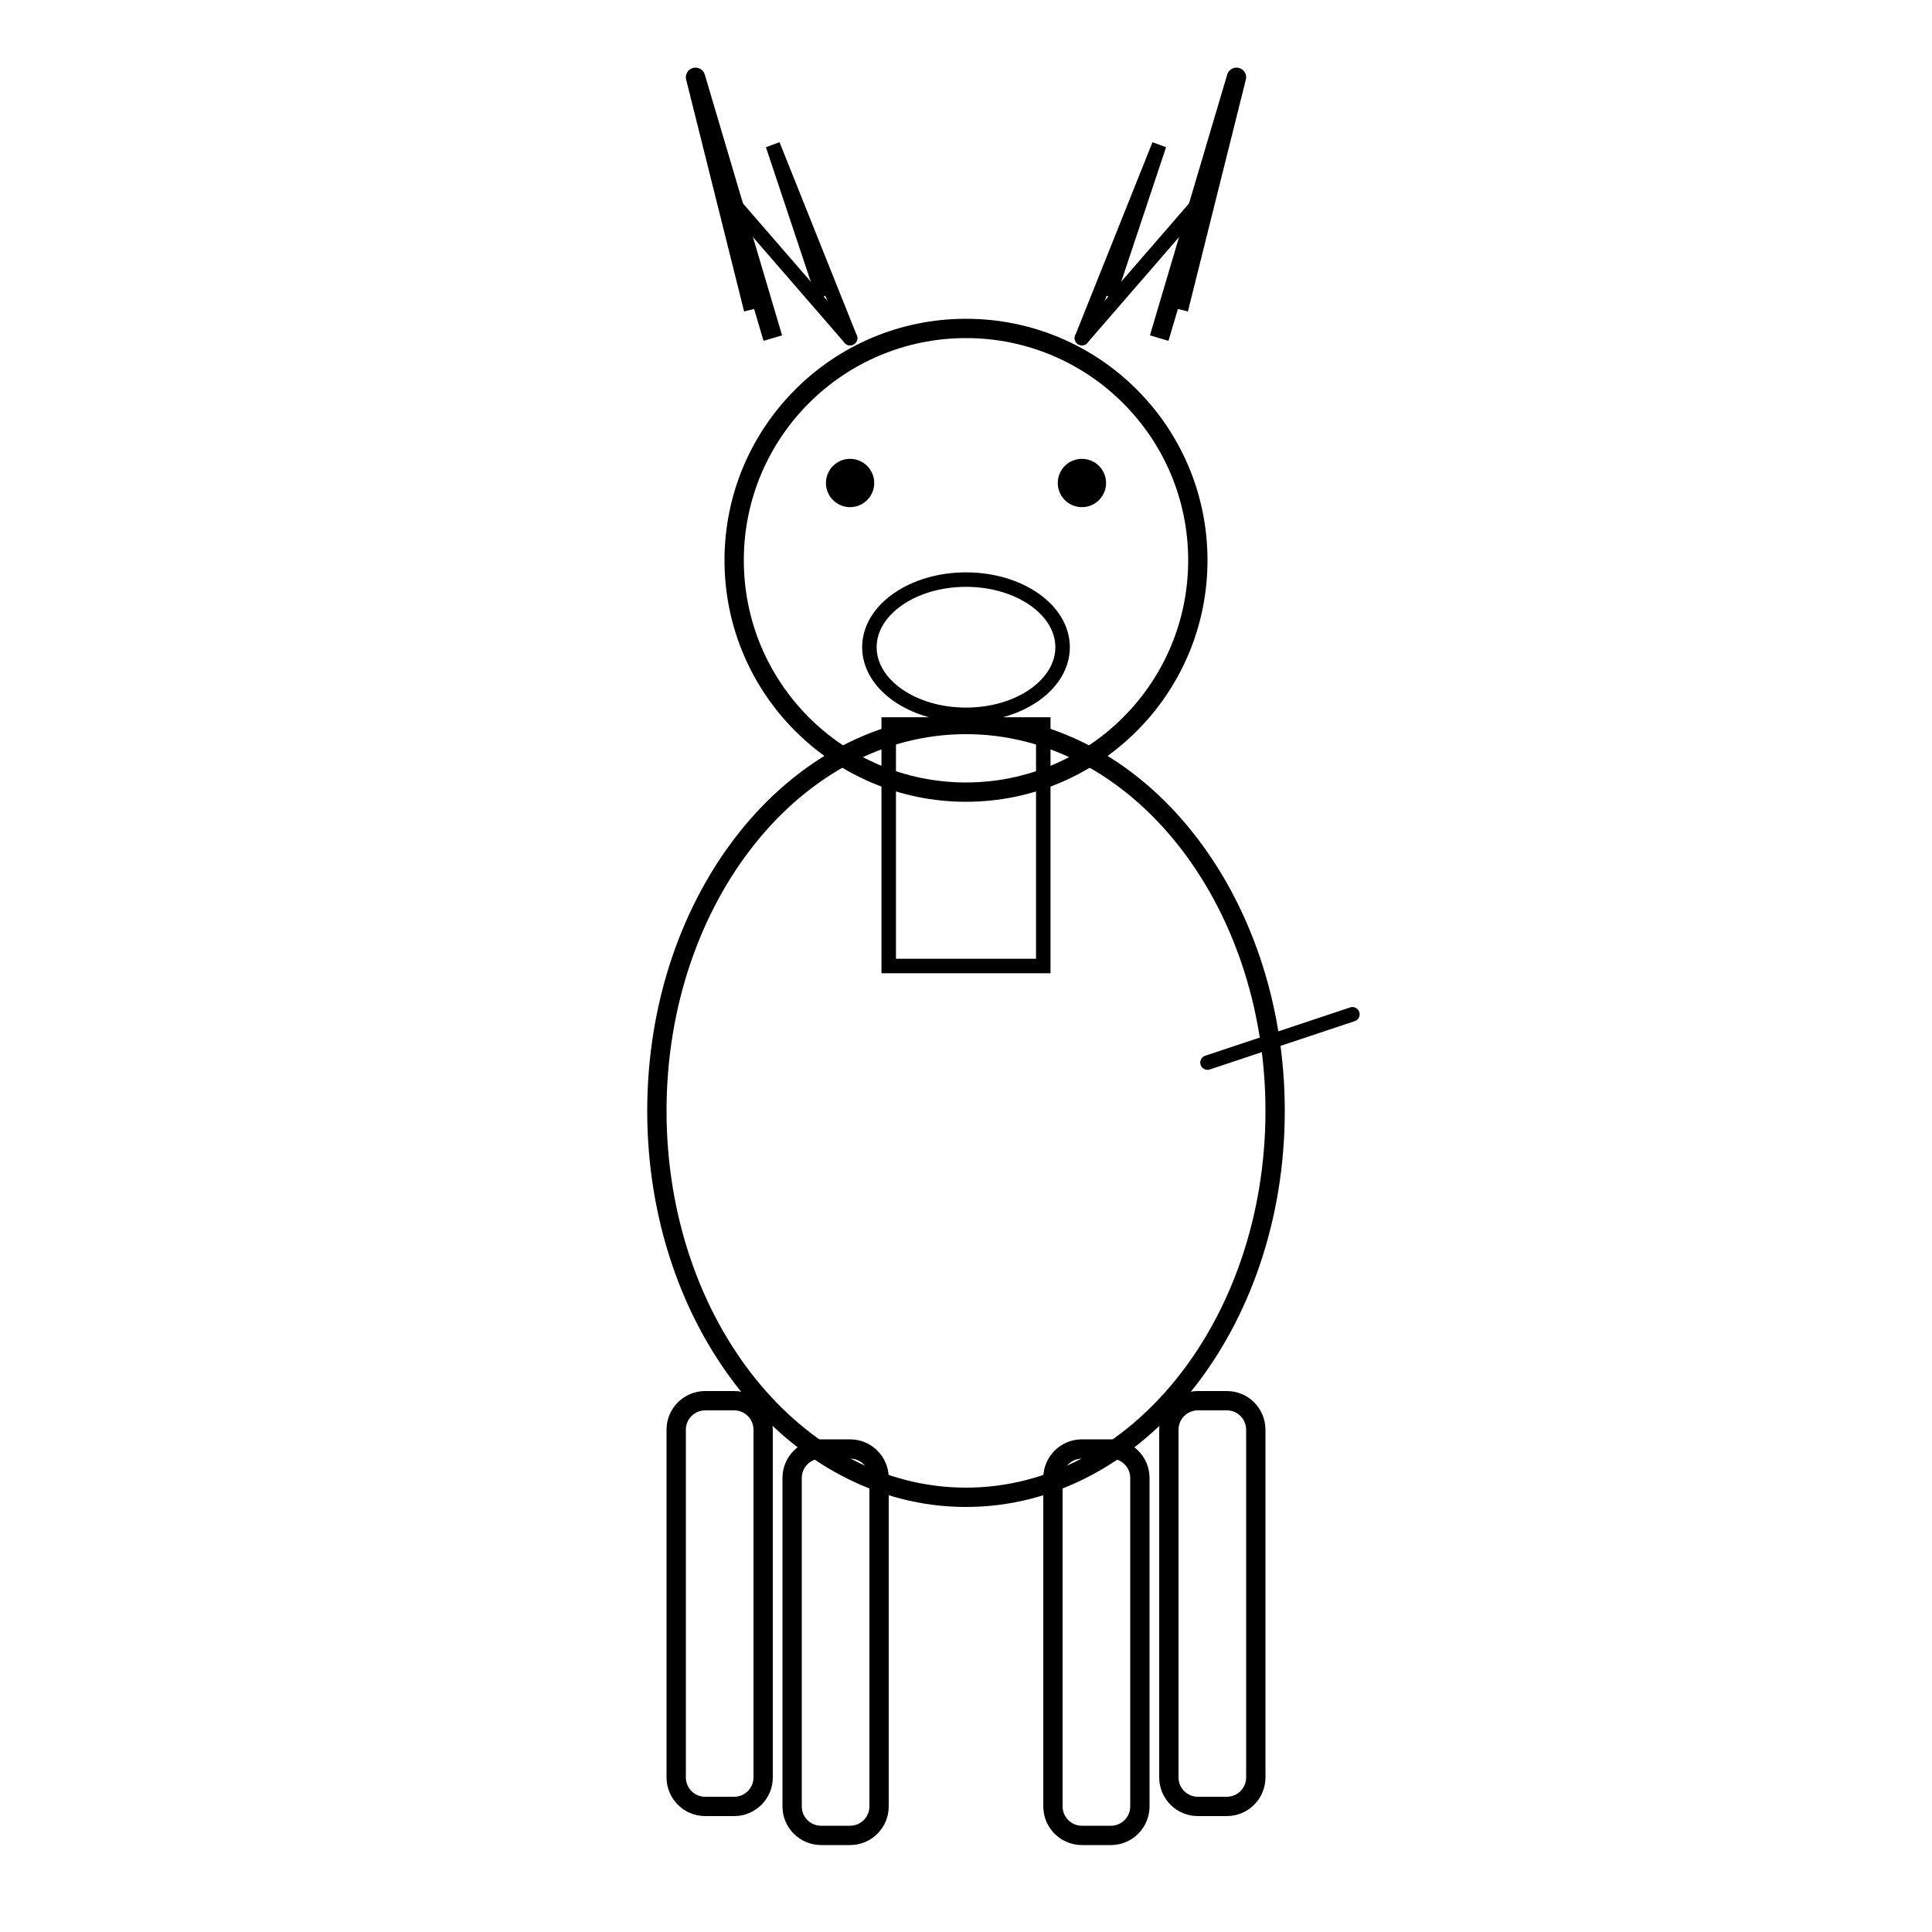
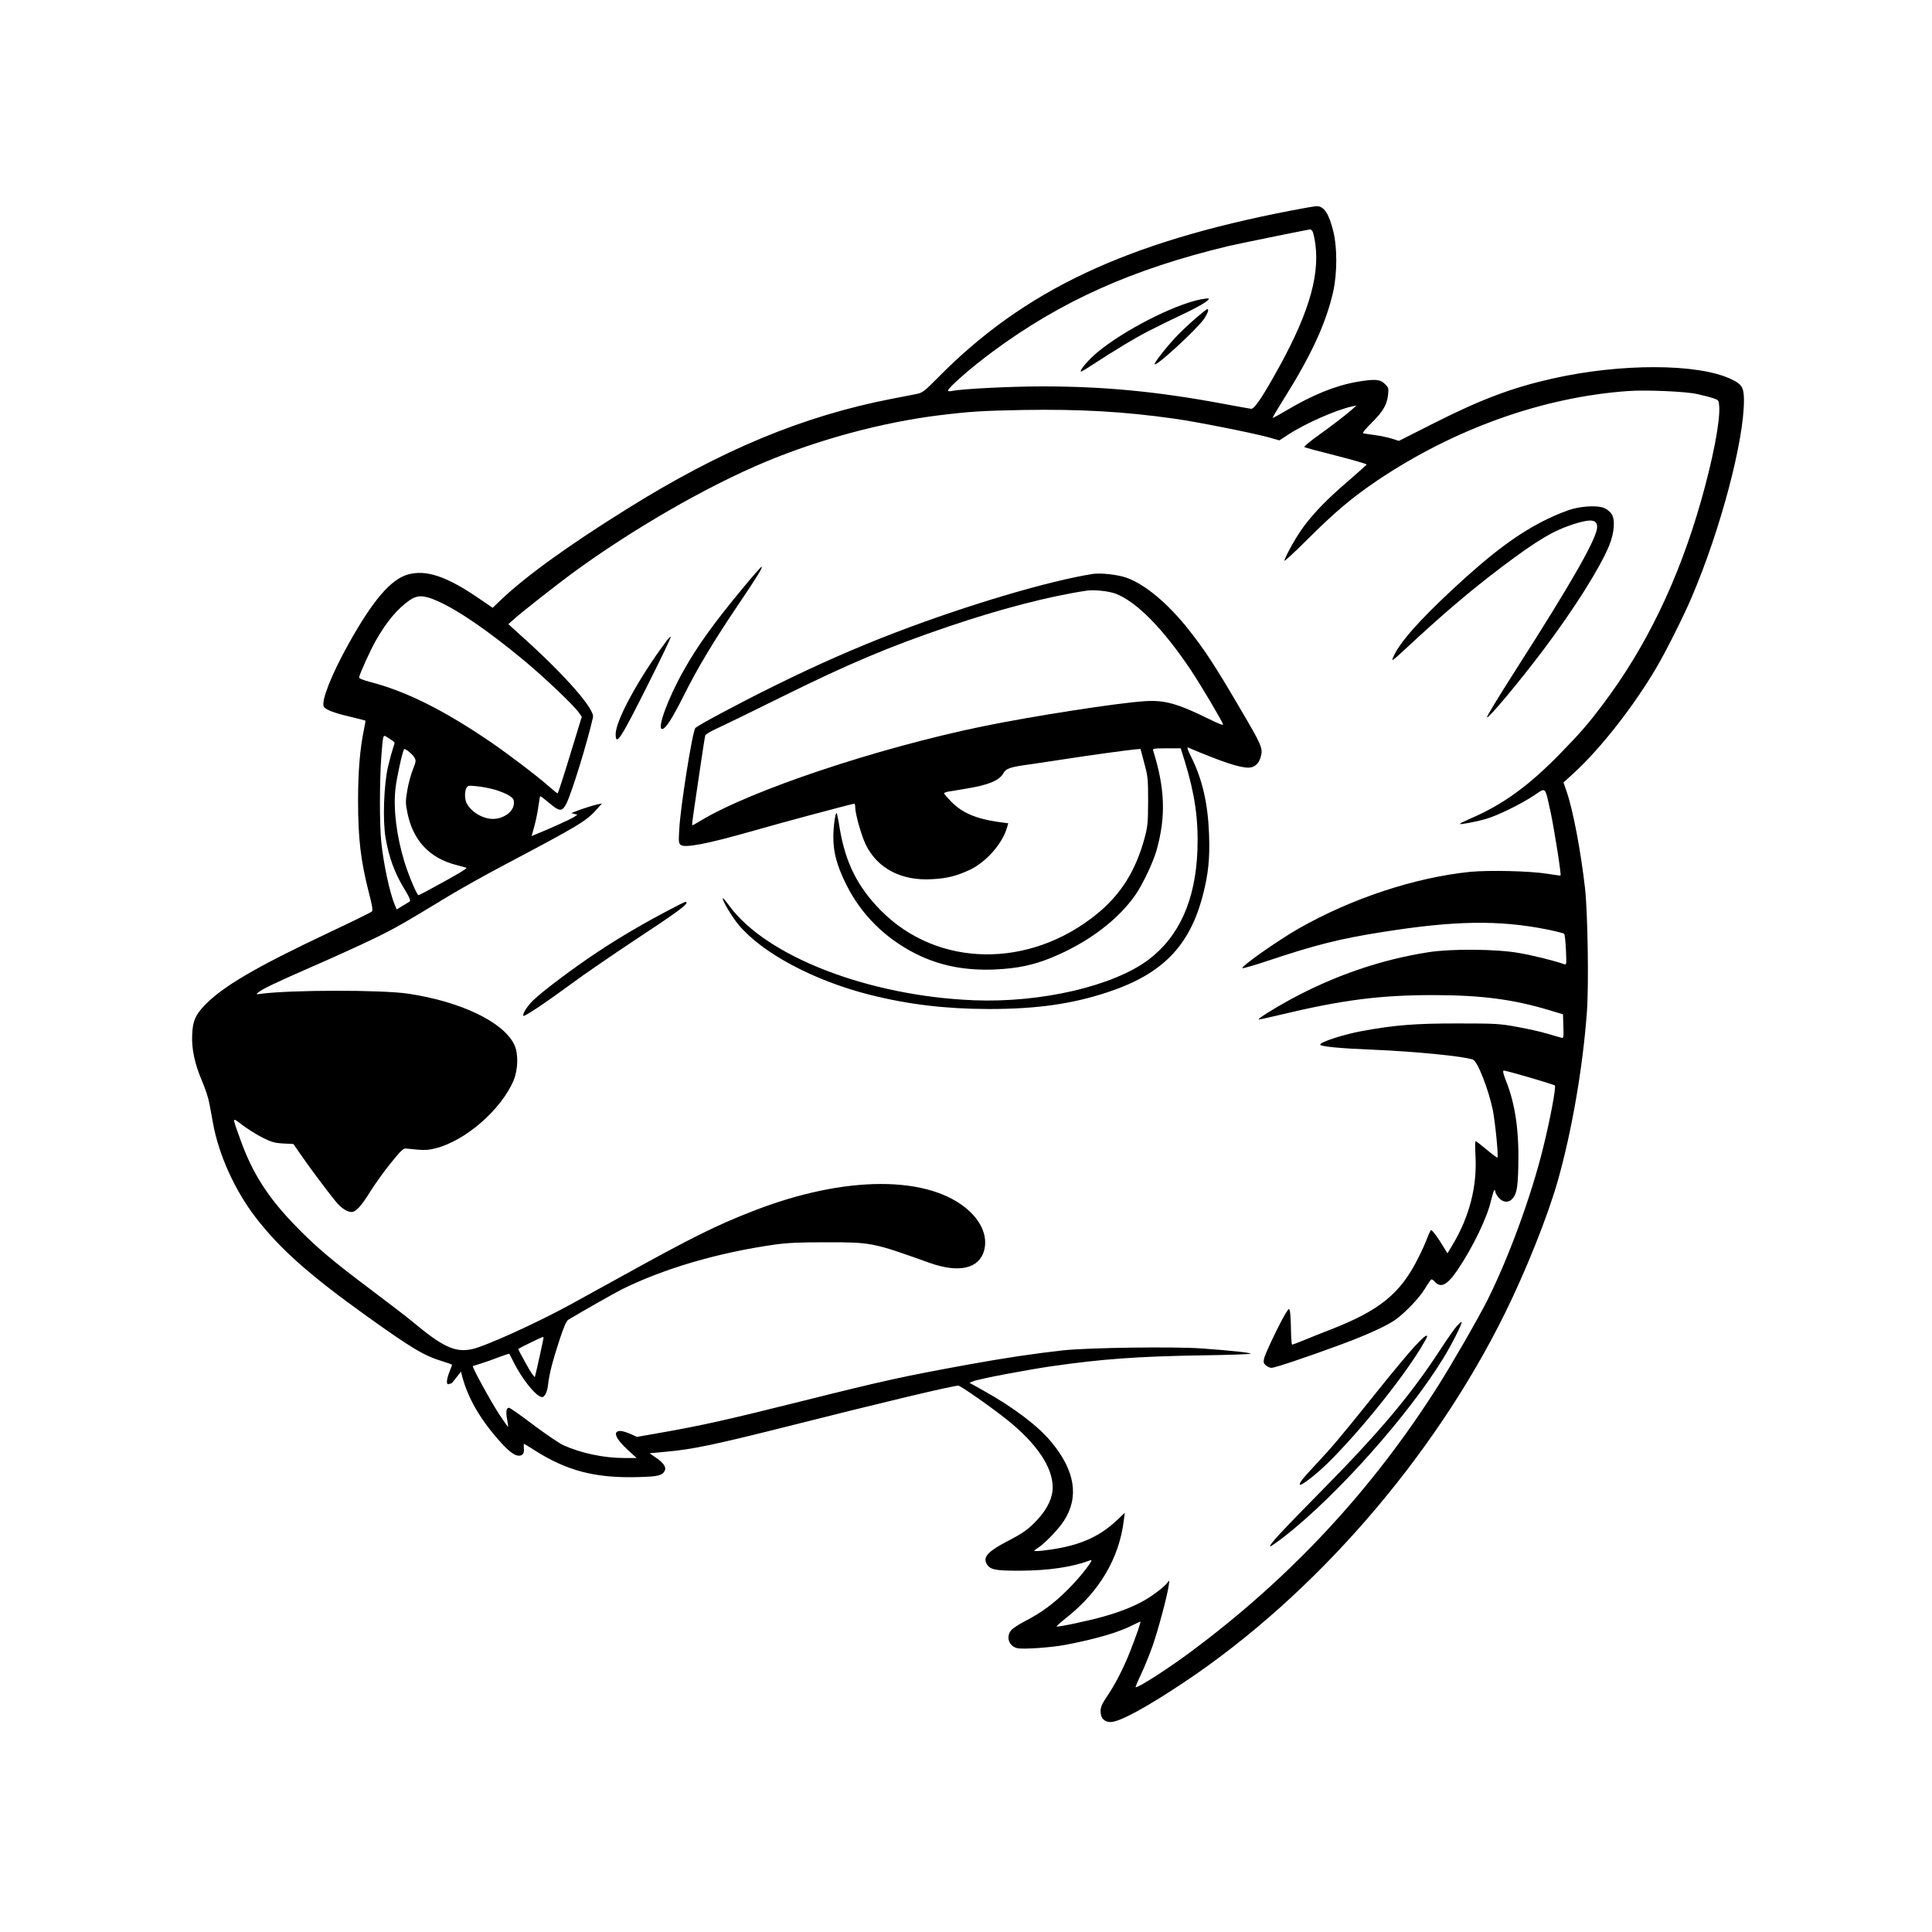
- <svg xmlns="http://www.w3.org/2000/svg" viewBox="0 0 200 200">
-   <ellipse cx="100" cy="115" rx="32" ry="40" fill="none" stroke="black" stroke-width="2" />
-   <rect x="92" y="75" width="16" height="25" fill="none" stroke="black" stroke-width="1.5" />
-   <circle cx="100" cy="58" r="24" fill="none" stroke="black" stroke-width="2" />
-   <path d="M80 35 L72 8 L78 32" fill="none" stroke="black" stroke-width="2" stroke-linejoin="round" />
-   <path d="M120 35 L128 8 L122 32" fill="none" stroke="black" stroke-width="2" stroke-linejoin="round" />
-   <ellipse cx="100" cy="67" rx="10" ry="7" fill="none" stroke="black" stroke-width="1.5" />
-   <circle cx="88" cy="50" r="2.5" fill="black" />
-   <circle cx="112" cy="50" r="2.5" fill="black" />
-   <path d="M88 35 L80 15 L85 30" fill="none" stroke="black" stroke-width="1.5" stroke-linecap="round" />
-   <path d="M88 35 L75 20" fill="none" stroke="black" stroke-width="1.5" stroke-linecap="round" />
-   <path d="M112 35 L120 15 L115 30" fill="none" stroke="black" stroke-width="1.5" stroke-linecap="round" />
-   <path d="M112 35 L125 20" fill="none" stroke="black" stroke-width="1.5" stroke-linecap="round" />
-   <rect x="82" y="150" width="9" height="40" fill="none" stroke="black" stroke-width="2" rx="3" />
-   <rect x="109" y="150" width="9" height="40" fill="none" stroke="black" stroke-width="2" rx="3" />
-   <rect x="70" y="145" width="9" height="42" fill="none" stroke="black" stroke-width="2" rx="3" />
-   <rect x="121" y="145" width="9" height="42" fill="none" stroke="black" stroke-width="2" rx="3" />
-   <path d="M125 110 L140 105" stroke="black" stroke-width="1.5" stroke-linecap="round" />
+ <svg xmlns="http://www.w3.org/2000/svg" version="1.0" width="1500pt" height="1500pt" viewBox="0 0 1500 1500" preserveAspectRatio="xMidYMid meet">
+   <g transform="translate(0,1500) scale(0.1,-0.1)" fill="#000000" stroke="none">
+     <path d="M10023 13365 c-1282 -247 -2070 -619 -2733 -1289 -116 -117 -128 -126 -175 -135 -27 -6 -111 -22 -185 -36 -696 -135 -1327 -397 -2065 -858 -468 -292 -791 -527 -985 -713 l-55 -53 -123 84 c-239 162 -396 213 -534 175 -134 -38 -273 -200 -464 -543 -129 -232 -209 -433 -191 -481 10 -24 74 -50 207 -81 63 -15 116 -29 117 -30 2 -1 -4 -33 -12 -73 -30 -142 -45 -326 -45 -542 0 -302 20 -471 85 -725 26 -100 31 -133 22 -142 -7 -7 -156 -80 -332 -163 -570 -269 -826 -419 -967 -566 -72 -76 -92 -122 -96 -229 -5 -111 20 -226 79 -364 23 -53 47 -127 54 -166 7 -38 21 -109 29 -157 45 -247 171 -523 333 -733 190 -245 416 -445 868 -769 346 -247 438 -302 583 -346 40 -12 72 -24 72 -26 0 -2 -9 -26 -20 -54 -25 -63 -27 -105 -4 -96 9 3 17 6 19 6 2 0 20 21 39 46 l35 45 11 -43 c44 -163 139 -328 284 -491 72 -82 120 -119 153 -119 32 0 45 18 40 60 -1 17 -1 32 2 32 2 0 38 -22 80 -49 252 -161 475 -219 810 -209 151 4 182 12 202 49 14 28 -9 62 -73 105 l-45 31 130 12 c209 19 379 55 947 198 740 187 1266 312 1320 315 16 1 259 -169 380 -266 229 -184 352 -366 353 -522 1 -80 -40 -168 -118 -252 -70 -76 -110 -104 -241 -172 -141 -74 -182 -118 -155 -169 26 -48 63 -56 256 -56 229 1 410 28 553 82 32 13 -76 -127 -177 -228 -112 -111 -202 -178 -339 -249 -45 -23 -91 -54 -102 -68 -41 -51 -17 -122 46 -138 45 -11 263 4 379 26 239 46 409 96 523 154 28 14 53 26 56 26 6 0 -32 -110 -79 -230 -52 -132 -118 -260 -179 -349 -42 -63 -51 -83 -51 -119 0 -51 29 -82 76 -82 71 0 274 110 577 312 1009 675 1931 1736 2487 2863 164 333 330 748 409 1025 109 383 196 885 227 1318 15 212 6 768 -15 957 -33 287 -92 602 -142 747 l-25 73 78 71 c212 194 468 522 646 825 72 123 213 403 272 544 223 522 405 1210 405 1526 0 101 -16 127 -103 167 -259 121 -857 122 -1387 2 -313 -71 -551 -161 -912 -343 l-277 -140 -53 17 c-29 9 -89 22 -133 28 -44 6 -86 12 -92 14 -7 2 22 38 66 81 89 88 120 142 128 219 5 49 4 55 -25 83 -36 37 -78 40 -218 16 -169 -30 -341 -100 -549 -223 -55 -33 -102 -58 -104 -56 -2 2 37 68 86 146 216 344 328 588 384 834 31 140 32 343 1 467 -35 141 -73 198 -132 196 -14 0 -103 -16 -197 -34z m166 -159 c7 -8 17 -55 24 -105 33 -262 -64 -569 -323 -1024 -100 -177 -153 -252 -176 -251 -10 1 -105 18 -211 38 -514 96 -928 136 -1411 136 -245 0 -628 -19 -704 -36 -16 -3 -28 -2 -28 3 0 22 184 183 350 305 529 391 1081 638 1825 817 66 16 583 121 636 130 4 1 12 -5 18 -13z m2986 -1265 c50 -11 108 -26 130 -34 38 -13 40 -16 43 -63 8 -115 -50 -413 -140 -729 -175 -617 -430 -1144 -768 -1590 -110 -146 -169 -214 -325 -374 -245 -252 -448 -399 -698 -506 -48 -21 -86 -40 -83 -42 6 -6 122 16 201 38 92 27 269 113 373 182 98 65 85 78 131 -129 28 -131 84 -484 77 -491 -1 -2 -47 4 -102 13 -136 22 -453 29 -600 15 -429 -44 -919 -206 -1329 -439 -168 -96 -460 -302 -438 -309 6 -2 94 23 195 57 374 125 562 172 893 224 560 89 902 94 1275 20 69 -14 129 -29 134 -34 5 -5 11 -61 14 -126 5 -112 4 -117 -14 -110 -58 22 -239 68 -351 87 -171 31 -526 34 -703 6 -371 -58 -731 -182 -1075 -369 -128 -70 -250 -147 -243 -153 2 -2 75 14 163 35 491 118 786 155 1205 154 365 -1 608 -33 885 -116 l110 -33 3 -94 c3 -86 1 -93 -15 -88 -10 2 -58 17 -108 31 -49 15 -155 39 -235 53 -137 25 -163 27 -465 27 -329 0 -485 -12 -745 -60 -136 -25 -320 -84 -320 -104 0 -15 156 -30 412 -40 317 -13 708 -51 774 -77 36 -13 121 -231 154 -391 19 -96 45 -360 36 -369 -3 -3 -40 25 -83 61 -43 36 -82 66 -86 66 -5 0 -5 -46 -2 -102 16 -245 -46 -487 -181 -709 l-36 -60 -35 57 c-39 66 -83 124 -92 124 -3 0 -17 -28 -30 -62 -13 -35 -43 -103 -68 -151 -138 -280 -302 -413 -691 -563 -64 -25 -155 -61 -200 -80 -46 -19 -87 -34 -90 -34 -4 0 -8 53 -9 117 -1 65 -5 129 -8 143 -7 24 -7 24 -32 -15 -44 -70 -163 -319 -169 -354 -6 -28 -3 -38 16 -53 12 -10 31 -18 42 -18 25 0 268 81 528 177 208 76 376 153 440 201 77 57 184 171 222 235 22 37 45 70 50 73 4 3 16 -4 26 -15 47 -56 99 -29 181 93 118 176 228 404 257 534 11 45 22 82 26 82 5 0 8 -6 8 -14 0 -8 12 -28 26 -45 30 -35 72 -41 100 -14 39 39 48 83 52 253 7 279 -23 487 -96 670 -20 51 -26 76 -18 78 14 3 388 -106 398 -116 11 -11 -38 -270 -92 -487 -92 -373 -266 -848 -431 -1178 -72 -143 -274 -494 -387 -672 -509 -802 -1138 -1480 -1912 -2056 -177 -132 -405 -279 -433 -279 -3 0 16 46 43 103 27 57 67 157 90 222 43 124 113 386 124 465 6 44 6 45 -10 22 -23 -31 -115 -102 -184 -140 -79 -45 -185 -87 -306 -121 -113 -33 -363 -86 -370 -79 -2 3 33 34 79 71 253 200 407 461 442 752 l8 60 -60 -57 c-146 -138 -310 -206 -570 -236 -40 -5 -73 -6 -73 -2 0 3 13 13 28 22 48 29 161 145 202 210 120 185 87 390 -98 613 -103 124 -289 266 -524 397 l-111 62 29 12 c43 18 422 90 619 118 384 55 661 75 1153 83 210 3 382 9 382 13 0 8 -160 25 -385 41 -219 15 -873 6 -1070 -15 -220 -24 -460 -60 -741 -111 -498 -91 -643 -122 -1274 -280 -603 -151 -797 -194 -1135 -253 l-160 -28 -50 23 c-28 12 -63 23 -78 23 -63 0 -39 -59 59 -149 l67 -61 -94 0 c-161 0 -336 37 -474 99 -33 15 -139 87 -235 159 -96 73 -180 132 -188 132 -21 0 -26 -29 -15 -89 6 -31 9 -57 8 -59 -2 -2 -33 43 -70 99 -63 95 -212 367 -204 373 2 1 31 10 64 20 33 10 95 32 138 49 42 16 79 28 81 26 2 -2 18 -33 36 -69 57 -113 150 -235 199 -260 22 -11 27 -10 42 9 10 12 21 47 24 79 11 91 33 176 86 340 37 113 56 156 72 166 108 65 348 201 412 234 326 162 747 286 1190 349 100 14 191 18 395 18 359 0 363 -1 808 -160 228 -81 384 -45 423 97 27 102 -16 214 -117 307 -305 279 -965 278 -1681 -3 -283 -110 -476 -206 -1023 -509 -179 -98 -352 -194 -385 -212 -264 -145 -667 -328 -771 -350 -132 -28 -229 18 -473 223 -34 28 -176 137 -314 241 -295 221 -430 335 -584 495 -212 218 -333 407 -426 666 -67 188 -69 178 15 115 40 -30 110 -74 155 -97 71 -35 93 -42 162 -46 l79 -4 53 -77 c80 -116 257 -352 293 -389 35 -38 76 -62 105 -62 34 0 76 46 146 159 37 59 109 160 160 222 75 93 96 114 116 112 13 -1 56 -5 94 -9 51 -5 88 -2 135 10 235 59 512 301 608 529 35 85 38 210 4 278 -86 176 -416 333 -822 394 -207 31 -915 30 -1145 -1 -38 -5 -39 -5 -20 11 33 27 135 76 430 205 154 67 361 161 460 209 174 84 235 120 595 338 91 55 291 167 445 248 547 289 616 330 691 414 l48 53 -34 -7 c-38 -8 -134 -39 -177 -57 l-28 -11 24 -6 24 -7 -26 -17 c-26 -17 -191 -92 -281 -128 l-49 -20 7 23 c24 83 37 142 46 207 6 41 12 77 14 79 3 2 34 -22 71 -53 80 -68 99 -68 132 -5 41 81 162 472 207 671 14 61 -205 313 -518 597 l-139 126 49 44 c61 54 318 256 444 349 463 340 1044 676 1505 868 420 175 904 305 1340 360 245 30 338 36 660 42 438 7 783 -12 1175 -68 172 -24 598 -109 724 -143 l89 -25 66 43 c134 88 373 193 500 221 l33 7 -38 -34 c-53 -46 -149 -120 -272 -208 -56 -41 -99 -77 -95 -81 5 -4 116 -34 248 -67 132 -34 238 -64 236 -69 -3 -4 -68 -62 -145 -129 -162 -139 -262 -242 -344 -352 -53 -71 -127 -201 -151 -264 -6 -15 75 59 192 176 203 202 338 316 534 448 597 400 1283 645 1943 692 138 10 446 -3 535 -23z m-9784 -1605 c162 -70 402 -235 680 -466 160 -133 387 -349 425 -405 l21 -30 -91 -297 c-50 -164 -93 -298 -97 -298 -3 0 -37 28 -75 61 -88 78 -351 277 -486 366 -345 231 -624 368 -893 438 -61 16 -89 28 -87 37 9 37 89 213 129 283 85 149 165 245 262 314 60 42 111 42 212 -3z m-345 -1086 c21 -13 21 -15 7 -54 -8 -23 -26 -88 -40 -146 -33 -142 -43 -419 -19 -557 25 -147 69 -267 138 -382 50 -83 59 -105 47 -112 -8 -4 -33 -20 -57 -34 l-42 -26 -14 33 c-40 95 -89 322 -106 493 -14 131 -13 472 0 655 14 178 13 177 43 158 12 -8 32 -21 43 -28z m173 -134 c12 -21 10 -33 -14 -92 -15 -38 -35 -111 -43 -161 -14 -84 -14 -100 1 -173 42 -213 171 -352 377 -405 36 -10 72 -19 80 -22 13 -4 -68 -52 -275 -164 -49 -27 -93 -49 -96 -49 -12 0 -77 155 -108 255 -62 203 -88 410 -71 570 8 77 53 285 67 308 6 10 67 -38 82 -67z m619 -246 c40 -11 91 -32 112 -45 34 -22 40 -30 40 -60 0 -75 -103 -138 -197 -120 -71 13 -140 61 -169 117 -17 32 -18 91 -3 120 10 19 17 20 78 14 36 -3 99 -15 139 -26z m382 -4257 c0 -8 -59 -277 -67 -303 -2 -8 -33 36 -68 100 -35 63 -63 115 -61 117 6 6 181 92 189 92 4 1 7 -2 7 -6z" />
+     <path d="M9319 12675 c-213 -44 -597 -242 -800 -411 -69 -58 -138 -138 -127 -149 2 -2 47 24 99 59 53 35 159 102 237 149 133 80 211 121 482 250 116 56 188 101 173 109 -4 3 -33 -1 -64 -7z" />
+     <path d="M9280 12526 c-47 -40 -115 -105 -152 -144 -75 -80 -171 -203 -163 -210 16 -16 332 276 385 355 29 45 38 73 23 73 -5 0 -46 -33 -93 -74z" />
+     <path d="M12210 11049 c-41 -11 -129 -46 -195 -78 -223 -108 -432 -263 -734 -544 -267 -248 -420 -422 -465 -531 -15 -35 -8 -30 95 65 293 273 504 452 747 636 284 214 405 285 570 337 126 39 172 32 172 -26 0 -84 -192 -422 -626 -1100 -138 -216 -237 -378 -229 -378 20 0 251 277 438 525 241 321 433 626 508 803 44 105 52 213 18 256 -12 16 -37 35 -55 42 -47 20 -156 16 -244 -7z" />
+     <path d="M5774 10442 c-232 -280 -359 -456 -468 -651 -121 -215 -207 -451 -165 -451 26 0 77 79 168 260 110 220 233 424 426 710 144 213 191 290 178 290 -4 0 -67 -71 -139 -158z" />
+     <path d="M8485 10544 c-335 -52 -968 -239 -1525 -452 -317 -121 -618 -254 -950 -418 -266 -131 -601 -310 -612 -327 -24 -37 -114 -606 -124 -782 -6 -96 -5 -112 10 -124 33 -27 204 6 566 109 206 60 768 210 782 210 5 0 8 -13 8 -29 0 -50 48 -219 82 -289 90 -184 275 -282 513 -268 118 6 193 25 295 73 128 61 253 203 289 330 l9 31 -81 11 c-171 25 -276 70 -362 157 -30 31 -55 60 -55 65 0 4 15 10 33 13 17 3 75 13 127 21 181 29 265 63 298 118 25 43 48 51 232 76 80 12 203 30 273 41 151 24 465 67 522 72 l40 3 29 -110 c28 -103 30 -121 30 -295 -1 -167 -3 -195 -26 -281 -69 -257 -183 -440 -368 -592 -526 -431 -1241 -421 -1681 24 -179 181 -274 369 -319 634 -10 65 -21 120 -24 122 -10 10 -26 -105 -26 -186 0 -119 27 -220 99 -366 115 -233 301 -419 541 -540 183 -92 382 -132 615 -122 172 8 295 33 437 91 282 115 522 295 658 495 57 85 134 249 160 341 73 261 65 480 -27 773 -5 15 4 17 104 17 l110 0 32 -102 c78 -254 106 -449 98 -686 -14 -388 -141 -673 -380 -853 -273 -205 -834 -336 -1357 -315 -815 33 -1608 339 -1896 731 -26 36 -49 63 -52 61 -9 -10 72 -147 123 -207 185 -220 584 -433 1020 -543 300 -75 584 -109 920 -110 371 0 644 38 920 129 428 140 642 358 745 759 42 164 54 282 47 470 -9 239 -52 426 -139 600 -22 43 -34 76 -26 73 262 -111 399 -157 470 -157 47 0 82 30 96 83 19 67 10 88 -161 378 -203 347 -274 453 -405 619 -160 200 -336 346 -480 396 -67 23 -196 37 -257 28z m176 -153 c163 -62 370 -272 587 -597 74 -111 233 -379 248 -418 4 -10 -34 4 -112 43 -243 119 -342 147 -494 137 -213 -13 -879 -117 -1263 -196 -823 -170 -1805 -499 -2191 -734 -32 -20 -60 -35 -62 -33 -2 2 5 62 16 133 10 71 33 224 50 339 17 116 33 217 36 226 2 8 48 35 102 59 53 24 270 130 482 235 527 261 847 396 1305 551 398 135 773 233 1070 278 60 9 171 -3 226 -23z" />
+     <path d="M5163 10008 c-211 -286 -383 -604 -383 -708 0 -98 39 -37 250 384 101 201 181 368 178 372 -4 3 -24 -18 -45 -48z" />
+     <path d="M5210 7943 c-209 -109 -398 -220 -570 -334 -190 -126 -427 -304 -502 -377 -46 -45 -85 -108 -74 -119 8 -8 177 105 379 254 92 68 312 219 490 337 310 204 397 268 397 287 0 14 -7 11 -120 -48z" />
+     <path d="M11313 4707 c-16 -17 -73 -97 -125 -177 -233 -358 -472 -643 -928 -1105 -319 -324 -408 -420 -398 -431 3 -2 51 31 108 75 407 317 962 939 1236 1386 67 109 149 273 142 281 -3 2 -18 -11 -35 -29z" />
+     <path d="M10980 4543 c-45 -49 -188 -220 -316 -381 -263 -328 -313 -387 -450 -534 -102 -109 -130 -145 -121 -155 10 -10 129 82 217 169 240 236 561 633 718 887 28 47 52 89 52 93 0 21 -25 1 -100 -79z" />
+   </g>
</svg>
